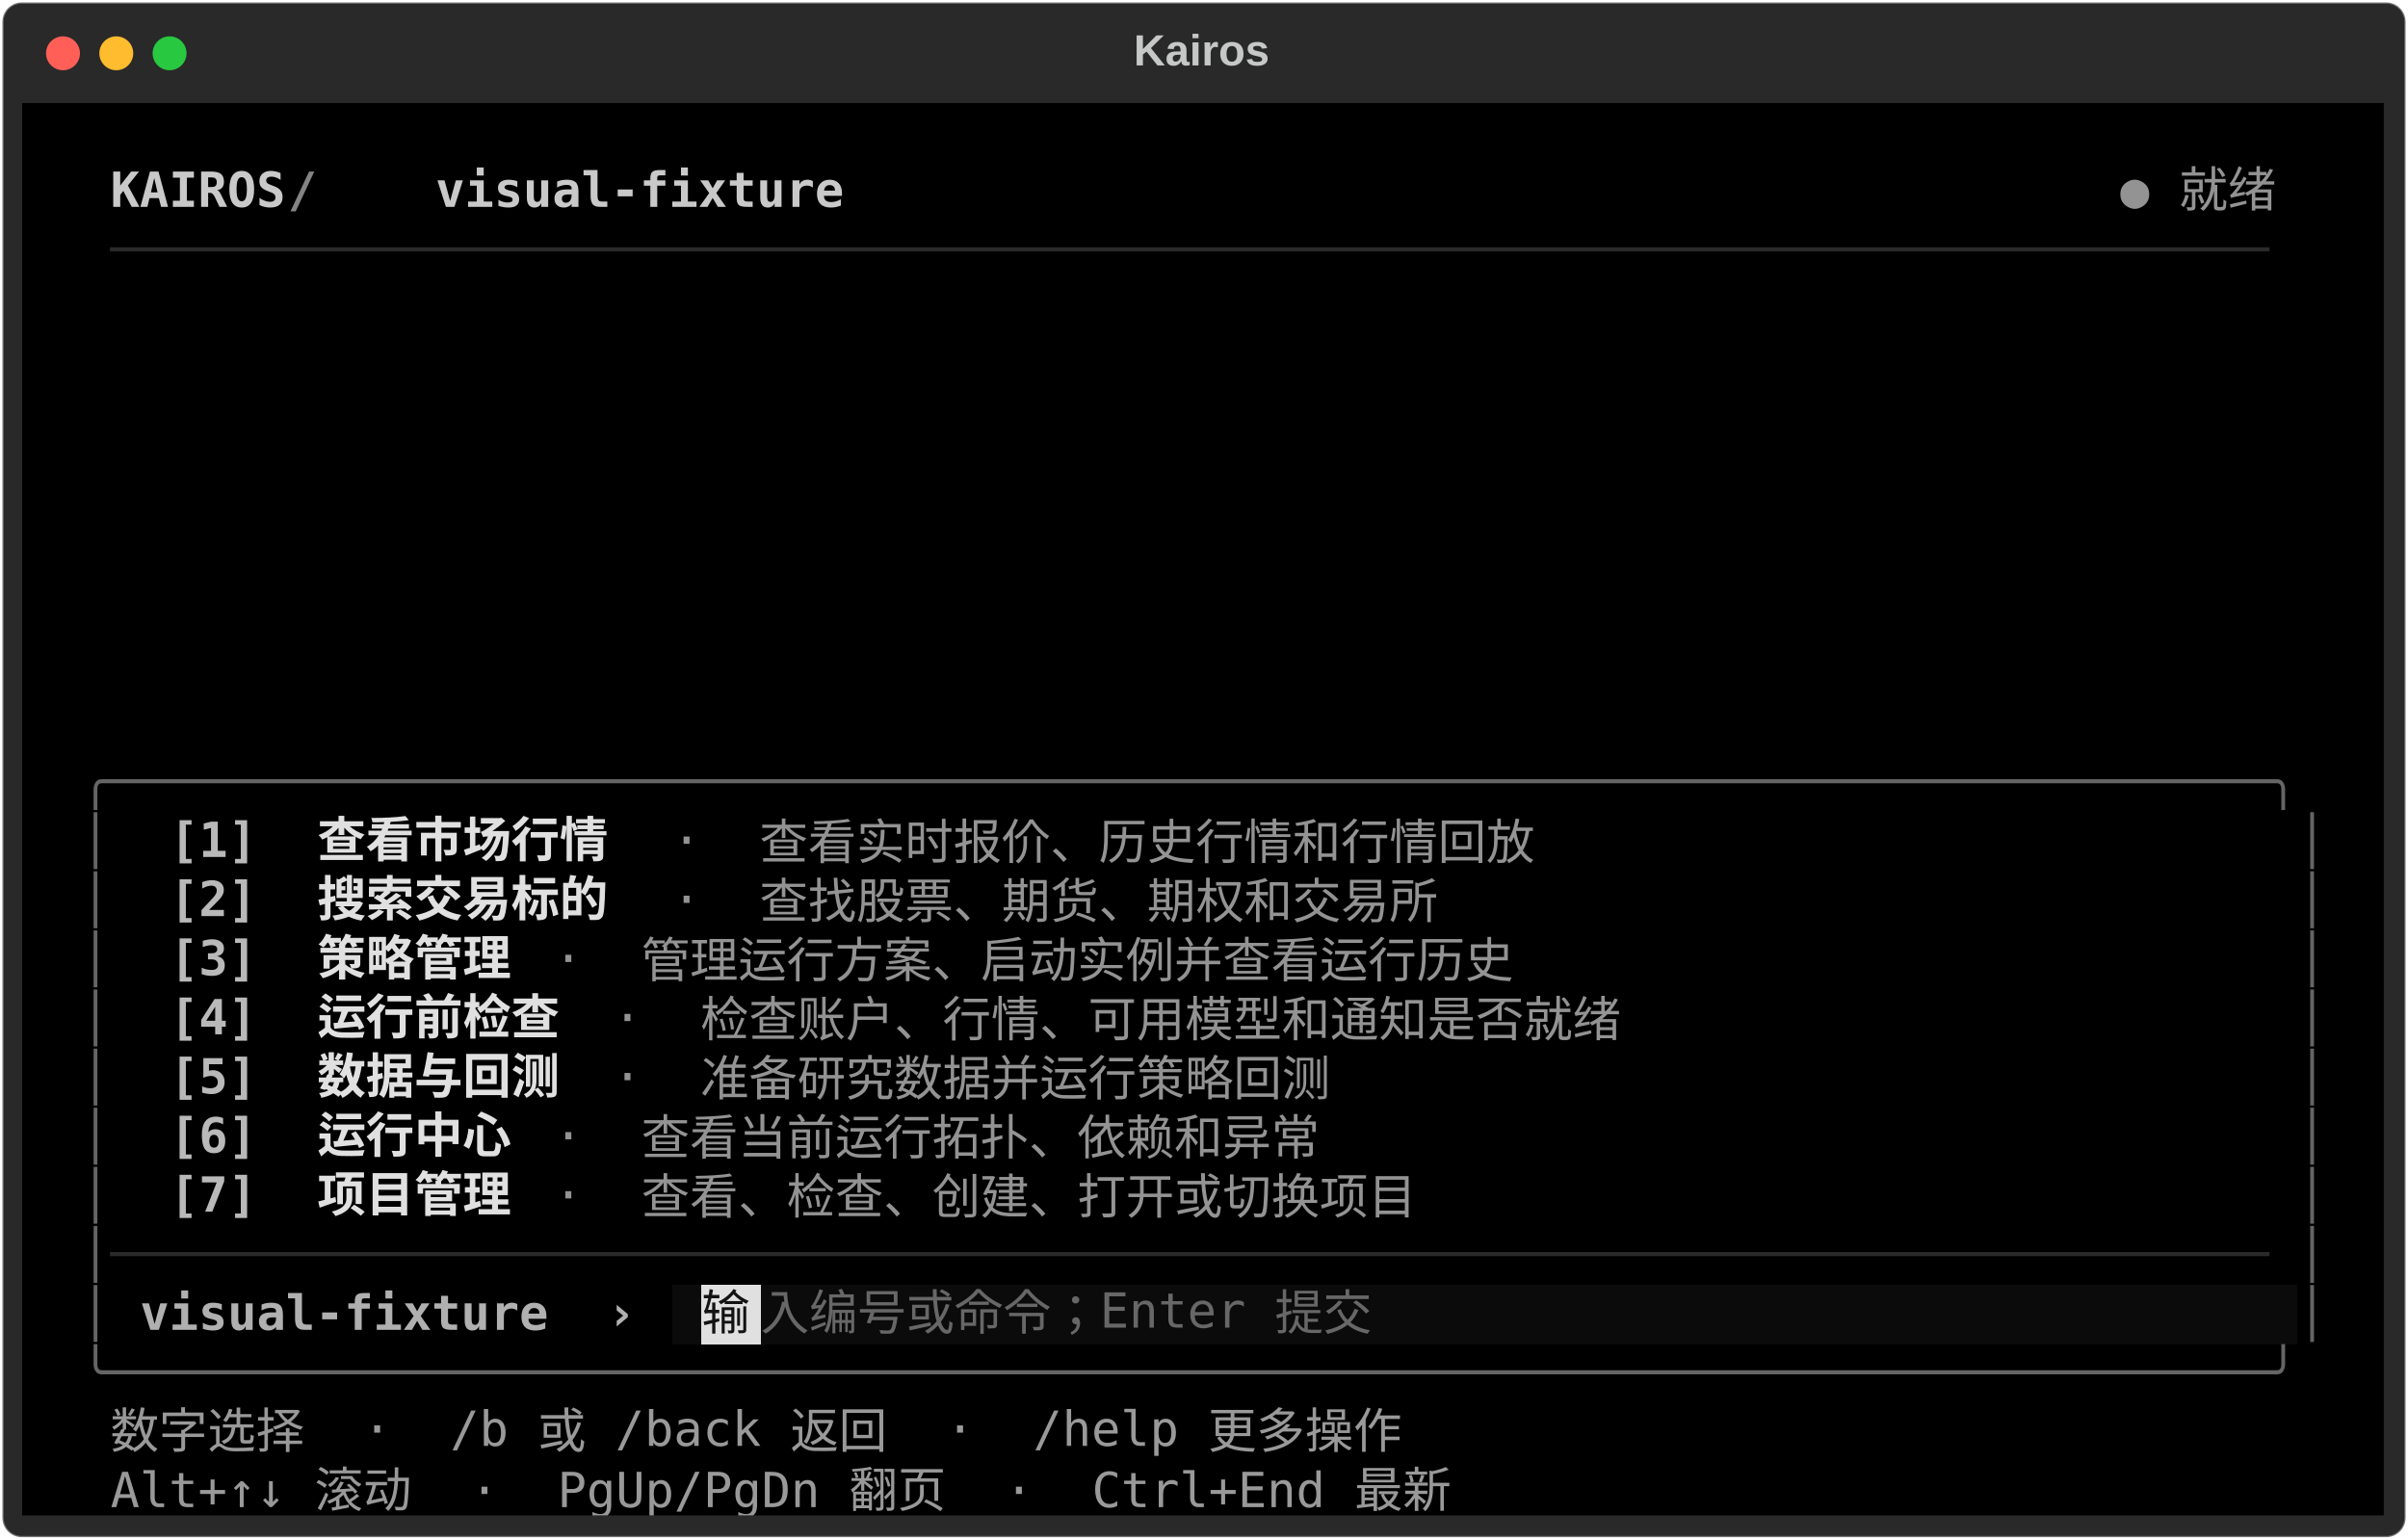
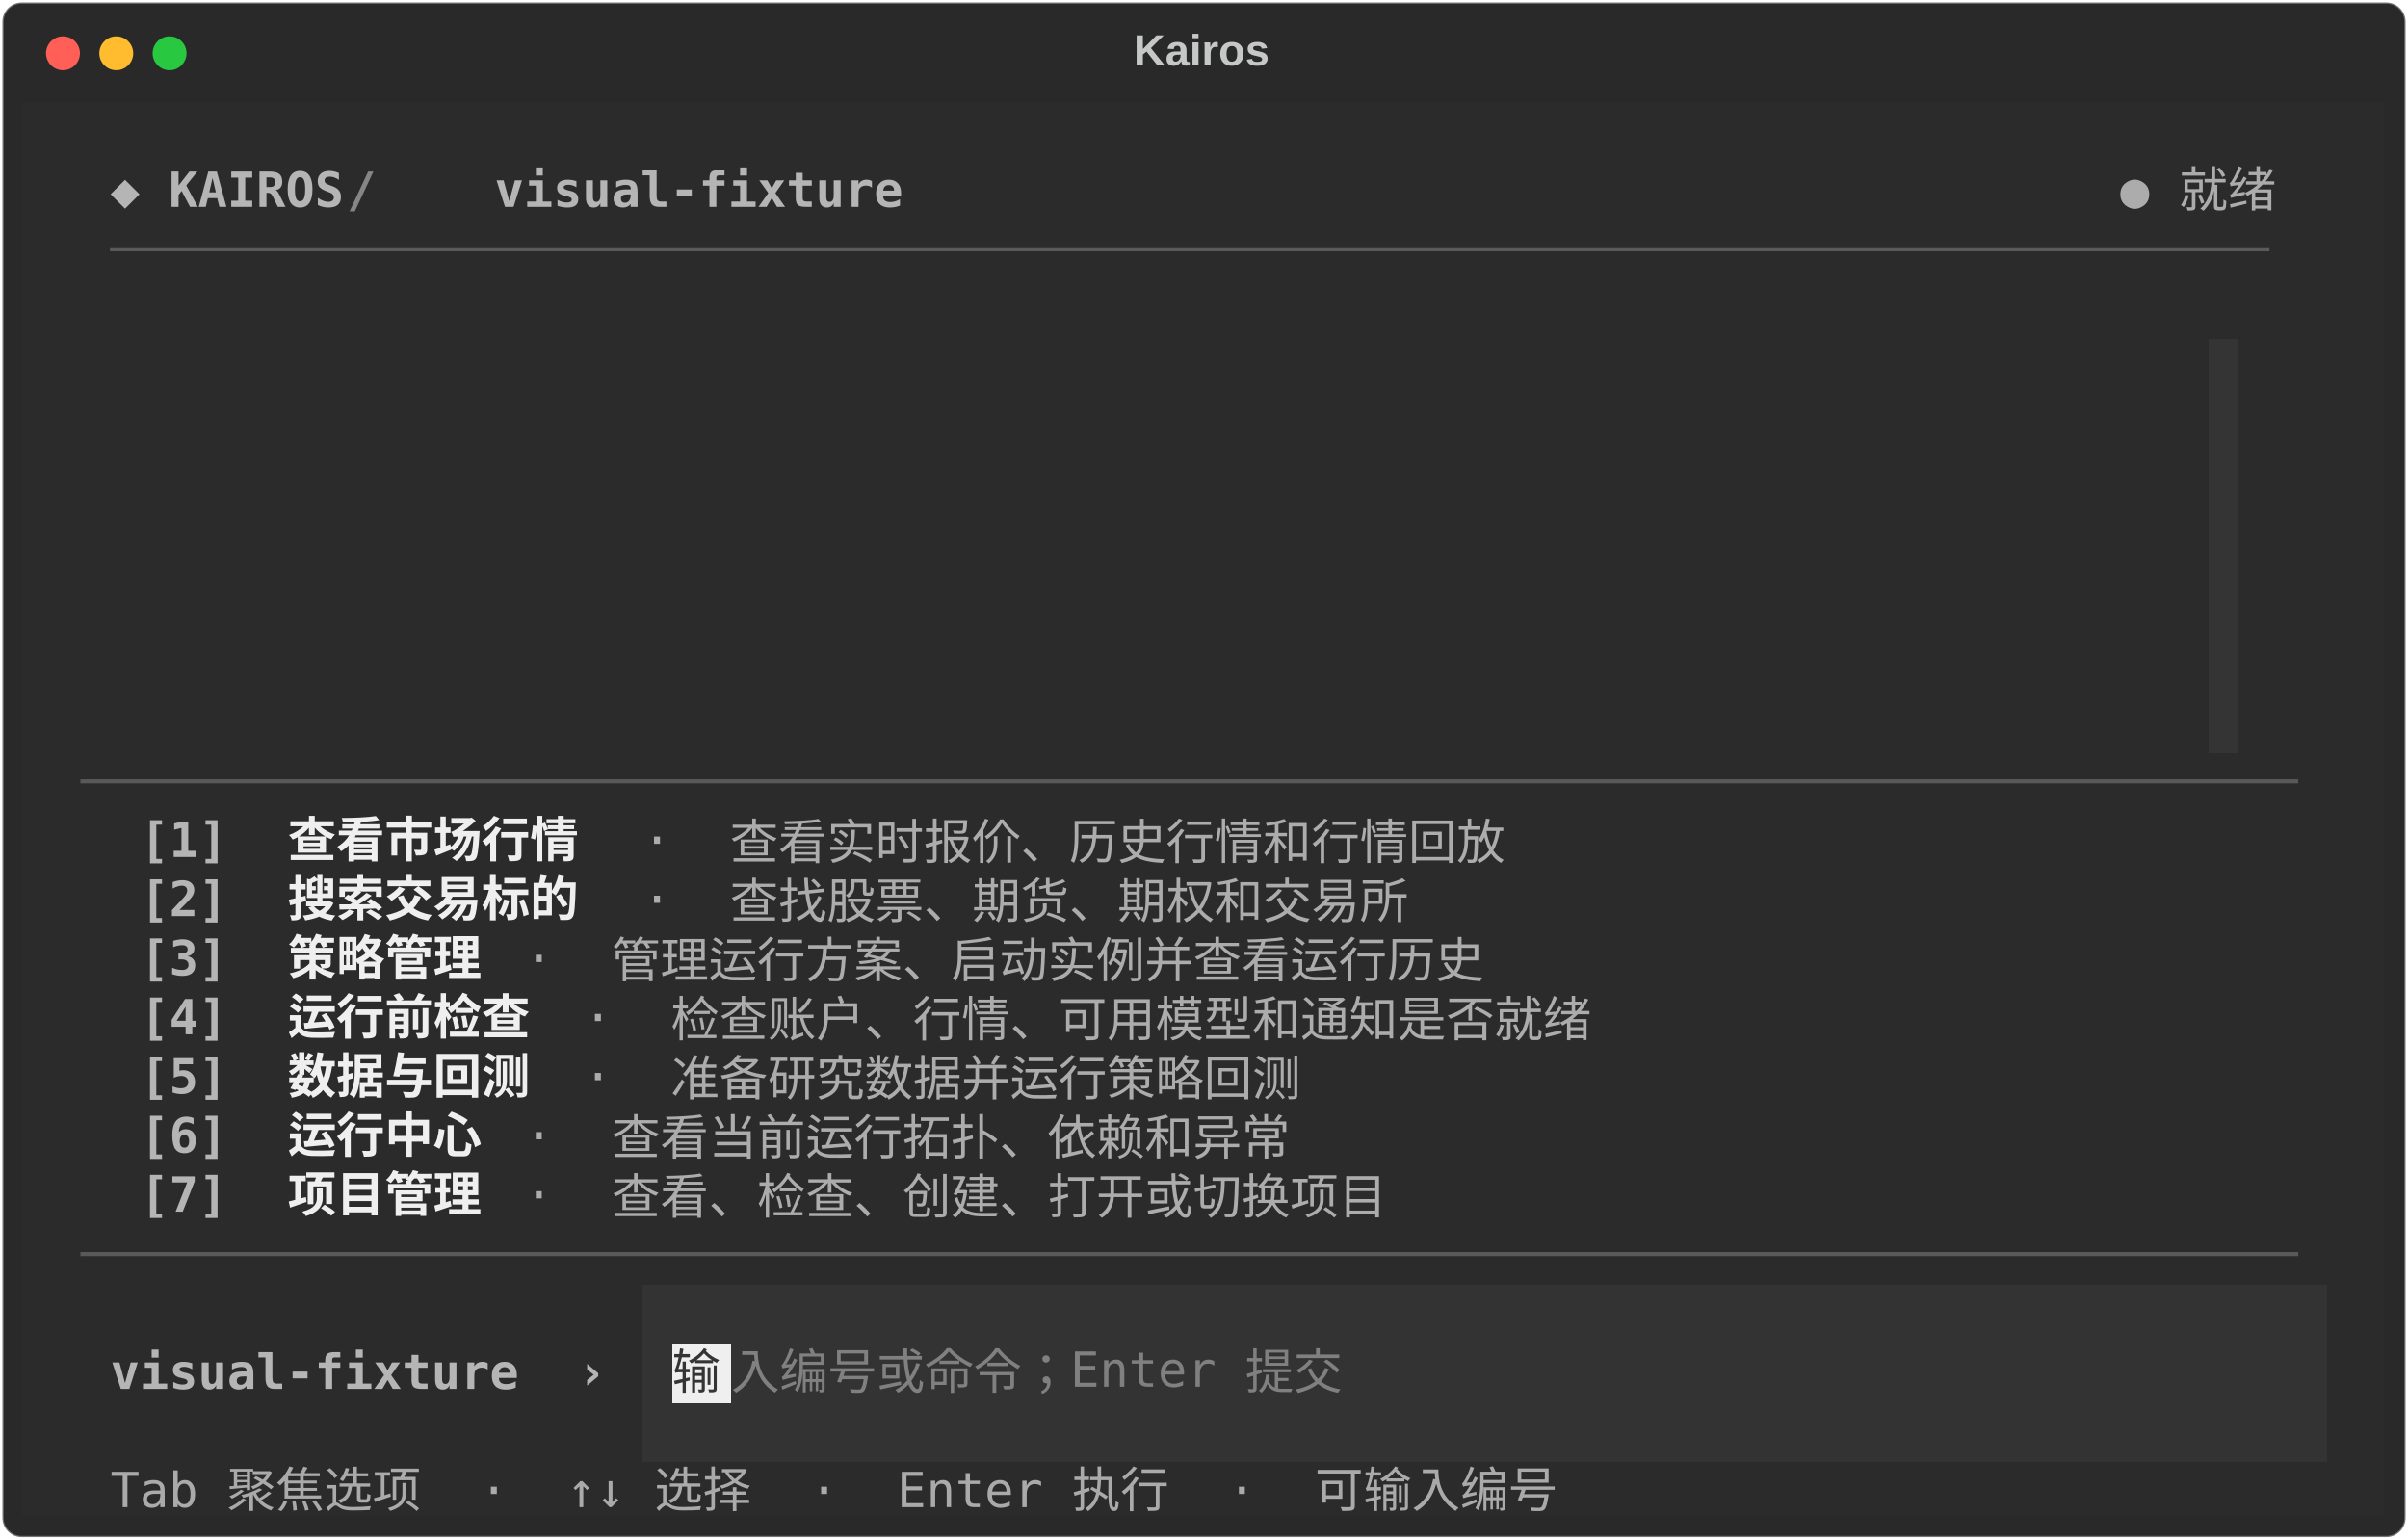
<svg xmlns="http://www.w3.org/2000/svg" class="rich-terminal" viewBox="0 0 994 635.6">
  <style>

    @font-face {
        font-family: "Fira Code";
        src: local("FiraCode-Regular"),
                url("https://cdnjs.cloudflare.com/ajax/libs/firacode/6.2.0/woff2/FiraCode-Regular.woff2") format("woff2"),
                url("https://cdnjs.cloudflare.com/ajax/libs/firacode/6.2.0/woff/FiraCode-Regular.woff") format("woff");
        font-style: normal;
        font-weight: 400;
    }
    @font-face {
        font-family: "Fira Code";
        src: local("FiraCode-Bold"),
                url("https://cdnjs.cloudflare.com/ajax/libs/firacode/6.2.0/woff2/FiraCode-Bold.woff2") format("woff2"),
                url("https://cdnjs.cloudflare.com/ajax/libs/firacode/6.2.0/woff/FiraCode-Bold.woff") format("woff");
        font-style: bold;
        font-weight: 700;
    }

    .terminal-matrix {
        font-family: Fira Code, monospace;
        font-size: 20px;
        line-height: 24.4px;
        font-variant-east-asian: full-width;
    }

    .terminal-title {
        font-size: 18px;
        font-weight: bold;
        font-family: arial;
    }

    .terminal-r1 { fill: #c5c8c6 }
- .terminal-r2 { fill: #c9c9c9;font-weight: bold }
- .terminal-r3 { fill: #848484;font-weight: bold }
- .terminal-r4 { fill: #939393 }
- .terminal-r5 { fill: #2a2a2a }
- .terminal-r6 { fill: #e0e0e0 }
- .terminal-r7 { fill: #656565 }
- .terminal-r8 { fill: #b9b9b9;font-weight: bold }
- .terminal-r9 { fill: #e0e0e0;font-weight: bold }
- .terminal-r10 { fill: #b0b0b0;font-weight: bold }
- .terminal-r11 { fill: #121212 }
- .terminal-r12 { fill: #676767 }
- .terminal-r13 { fill: #999999 }
+ .terminal-r2 { fill: #b5b5b5;font-weight: bold }
+ .terminal-r3 { fill: #868686;font-weight: bold }
+ .terminal-r4 { fill: #acacac }
+ .terminal-r5 { fill: #5a5a5a }
+ .terminal-r6 { fill: #efefef }
+ .terminal-r7 { fill: #595959 }
+ .terminal-r8 { fill: #efefef;font-weight: bold }
+ .terminal-r9 { fill: #343434 }
+ .terminal-r10 { fill: #808080 }
+ .terminal-r11 { fill: #e4e4e4 }
+ .terminal-r12 { fill: #aaaaaa }
    </style>
  <defs>
    <clipPath id="terminal-clip-terminal">
      <rect x="0" y="0" width="975.0" height="584.6" />
    </clipPath>
    <clipPath id="terminal-line-0">
      <rect x="0" y="1.5" width="976" height="24.65" />
    </clipPath>
    <clipPath id="terminal-line-1">
      <rect x="0" y="25.9" width="976" height="24.65" />
    </clipPath>
    <clipPath id="terminal-line-2">
      <rect x="0" y="50.3" width="976" height="24.65" />
    </clipPath>
    <clipPath id="terminal-line-3">
      <rect x="0" y="74.7" width="976" height="24.65" />
    </clipPath>
    <clipPath id="terminal-line-4">
      <rect x="0" y="99.1" width="976" height="24.65" />
    </clipPath>
    <clipPath id="terminal-line-5">
      <rect x="0" y="123.5" width="976" height="24.65" />
    </clipPath>
    <clipPath id="terminal-line-6">
      <rect x="0" y="147.9" width="976" height="24.65" />
    </clipPath>
    <clipPath id="terminal-line-7">
      <rect x="0" y="172.3" width="976" height="24.65" />
    </clipPath>
    <clipPath id="terminal-line-8">
      <rect x="0" y="196.7" width="976" height="24.65" />
    </clipPath>
    <clipPath id="terminal-line-9">
      <rect x="0" y="221.1" width="976" height="24.65" />
    </clipPath>
    <clipPath id="terminal-line-10">
      <rect x="0" y="245.5" width="976" height="24.65" />
    </clipPath>
    <clipPath id="terminal-line-11">
      <rect x="0" y="269.9" width="976" height="24.65" />
    </clipPath>
    <clipPath id="terminal-line-12">
      <rect x="0" y="294.3" width="976" height="24.65" />
    </clipPath>
    <clipPath id="terminal-line-13">
      <rect x="0" y="318.7" width="976" height="24.65" />
    </clipPath>
    <clipPath id="terminal-line-14">
      <rect x="0" y="343.1" width="976" height="24.65" />
    </clipPath>
    <clipPath id="terminal-line-15">
      <rect x="0" y="367.5" width="976" height="24.65" />
    </clipPath>
    <clipPath id="terminal-line-16">
      <rect x="0" y="391.9" width="976" height="24.65" />
    </clipPath>
    <clipPath id="terminal-line-17">
      <rect x="0" y="416.3" width="976" height="24.65" />
    </clipPath>
    <clipPath id="terminal-line-18">
      <rect x="0" y="440.7" width="976" height="24.65" />
    </clipPath>
    <clipPath id="terminal-line-19">
      <rect x="0" y="465.1" width="976" height="24.65" />
    </clipPath>
    <clipPath id="terminal-line-20">
      <rect x="0" y="489.5" width="976" height="24.65" />
    </clipPath>
    <clipPath id="terminal-line-21">
      <rect x="0" y="513.9" width="976" height="24.65" />
    </clipPath>
    <clipPath id="terminal-line-22">
      <rect x="0" y="538.3" width="976" height="24.65" />
    </clipPath>
  </defs>
  <rect fill="#292929" stroke="rgba(255,255,255,0.35)" stroke-width="1" x="1" y="1" width="992" height="633.6" rx="8" />
  <text class="terminal-title" fill="#c5c8c6" text-anchor="middle" x="496" y="27">Kairos</text>
  <g transform="translate(26,22)">
    <circle cx="0" cy="0" r="7" fill="#ff5f57" />
    <circle cx="22" cy="0" r="7" fill="#febc2e" />
    <circle cx="44" cy="0" r="7" fill="#28c840" />
  </g>
  <g transform="translate(9, 41)" clip-path="url(#terminal-clip-terminal)">
-     <rect fill="#000000" x="0" y="1.5" width="976" height="24.65" shape-rendering="crispEdges" />
-     <rect fill="#000000" x="0" y="25.9" width="36.6" height="24.65" shape-rendering="crispEdges" />
-     <rect fill="#000000" x="36.6" y="25.9" width="73.2" height="24.65" shape-rendering="crispEdges" />
-     <rect fill="#000000" x="109.8" y="25.9" width="61" height="24.65" shape-rendering="crispEdges" />
-     <rect fill="#000000" x="170.8" y="25.9" width="170.8" height="24.65" shape-rendering="crispEdges" />
-     <rect fill="#000000" x="341.6" y="25.9" width="524.6" height="24.65" shape-rendering="crispEdges" />
-     <rect fill="#000000" x="866.2" y="25.9" width="12.2" height="24.65" shape-rendering="crispEdges" />
-     <rect fill="#000000" x="878.4" y="25.9" width="12.2" height="24.65" shape-rendering="crispEdges" />
-     <rect fill="#000000" x="890.6" y="25.9" width="48.8" height="24.65" shape-rendering="crispEdges" />
-     <rect fill="#000000" x="939.4" y="25.9" width="36.6" height="24.65" shape-rendering="crispEdges" />
-     <rect fill="#000000" x="0" y="50.3" width="36.6" height="24.65" shape-rendering="crispEdges" />
-     <rect fill="#000000" x="36.6" y="50.3" width="902.8" height="24.65" shape-rendering="crispEdges" />
-     <rect fill="#000000" x="939.4" y="50.3" width="36.6" height="24.65" shape-rendering="crispEdges" />
-     <rect fill="#000000" x="0" y="74.7" width="976" height="24.65" shape-rendering="crispEdges" />
-     <rect fill="#000000" x="0" y="99.1" width="36.6" height="24.65" shape-rendering="crispEdges" />
-     <rect fill="#000000" x="36.6" y="99.1" width="878.4" height="24.65" shape-rendering="crispEdges" />
-     <rect fill="#000000" x="915" y="99.1" width="61" height="24.65" shape-rendering="crispEdges" />
-     <rect fill="#000000" x="0" y="123.5" width="36.6" height="24.65" shape-rendering="crispEdges" />
-     <rect fill="#000000" x="36.6" y="123.5" width="878.4" height="24.65" shape-rendering="crispEdges" />
-     <rect fill="#000000" x="915" y="123.5" width="61" height="24.65" shape-rendering="crispEdges" />
-     <rect fill="#000000" x="0" y="147.9" width="36.6" height="24.65" shape-rendering="crispEdges" />
-     <rect fill="#000000" x="36.6" y="147.9" width="878.4" height="24.65" shape-rendering="crispEdges" />
-     <rect fill="#000000" x="915" y="147.9" width="61" height="24.65" shape-rendering="crispEdges" />
-     <rect fill="#000000" x="0" y="172.3" width="36.6" height="24.65" shape-rendering="crispEdges" />
-     <rect fill="#000000" x="36.6" y="172.3" width="878.4" height="24.65" shape-rendering="crispEdges" />
-     <rect fill="#000000" x="915" y="172.3" width="61" height="24.65" shape-rendering="crispEdges" />
-     <rect fill="#000000" x="0" y="196.7" width="36.6" height="24.65" shape-rendering="crispEdges" />
-     <rect fill="#000000" x="36.6" y="196.7" width="878.4" height="24.65" shape-rendering="crispEdges" />
-     <rect fill="#000000" x="915" y="196.7" width="61" height="24.65" shape-rendering="crispEdges" />
-     <rect fill="#000000" x="0" y="221.1" width="36.6" height="24.65" shape-rendering="crispEdges" />
-     <rect fill="#000000" x="36.6" y="221.1" width="878.4" height="24.65" shape-rendering="crispEdges" />
-     <rect fill="#000000" x="915" y="221.1" width="61" height="24.65" shape-rendering="crispEdges" />
-     <rect fill="#000000" x="0" y="245.5" width="36.6" height="24.65" shape-rendering="crispEdges" />
-     <rect fill="#000000" x="36.6" y="245.5" width="878.4" height="24.65" shape-rendering="crispEdges" />
-     <rect fill="#000000" x="915" y="245.5" width="61" height="24.65" shape-rendering="crispEdges" />
-     <rect fill="#000000" x="0" y="269.9" width="24.4" height="24.65" shape-rendering="crispEdges" />
-     <rect fill="#000000" x="24.4" y="269.9" width="927.2" height="24.65" shape-rendering="crispEdges" />
-     <rect fill="#000000" x="951.6" y="269.9" width="24.4" height="24.65" shape-rendering="crispEdges" />
-     <rect fill="#000000" x="0" y="294.3" width="24.4" height="24.65" shape-rendering="crispEdges" />
-     <rect fill="#000000" x="24.4" y="294.3" width="12.2" height="24.65" shape-rendering="crispEdges" />
-     <rect fill="#000000" x="36.6" y="294.3" width="12.2" height="24.65" shape-rendering="crispEdges" />
-     <rect fill="#000000" x="48.8" y="294.3" width="12.2" height="24.65" shape-rendering="crispEdges" />
-     <rect fill="#000000" x="61" y="294.3" width="61" height="24.65" shape-rendering="crispEdges" />
-     <rect fill="#000000" x="122" y="294.3" width="146.4" height="24.65" shape-rendering="crispEdges" />
-     <rect fill="#000000" x="268.4" y="294.3" width="451.4" height="24.65" shape-rendering="crispEdges" />
-     <rect fill="#000000" x="719.8" y="294.3" width="207.4" height="24.65" shape-rendering="crispEdges" />
-     <rect fill="#000000" x="927.2" y="294.3" width="12.2" height="24.65" shape-rendering="crispEdges" />
-     <rect fill="#000000" x="939.4" y="294.3" width="12.2" height="24.65" shape-rendering="crispEdges" />
-     <rect fill="#000000" x="951.6" y="294.3" width="24.4" height="24.65" shape-rendering="crispEdges" />
-     <rect fill="#000000" x="0" y="318.7" width="24.4" height="24.65" shape-rendering="crispEdges" />
-     <rect fill="#000000" x="24.4" y="318.7" width="12.2" height="24.65" shape-rendering="crispEdges" />
-     <rect fill="#000000" x="36.6" y="318.7" width="12.2" height="24.65" shape-rendering="crispEdges" />
-     <rect fill="#000000" x="48.8" y="318.7" width="12.2" height="24.65" shape-rendering="crispEdges" />
-     <rect fill="#000000" x="61" y="318.7" width="61" height="24.65" shape-rendering="crispEdges" />
-     <rect fill="#000000" x="122" y="318.7" width="146.4" height="24.65" shape-rendering="crispEdges" />
-     <rect fill="#000000" x="268.4" y="318.7" width="402.6" height="24.65" shape-rendering="crispEdges" />
-     <rect fill="#000000" x="671" y="318.7" width="256.2" height="24.65" shape-rendering="crispEdges" />
-     <rect fill="#000000" x="927.2" y="318.7" width="12.2" height="24.65" shape-rendering="crispEdges" />
-     <rect fill="#000000" x="939.4" y="318.7" width="12.2" height="24.65" shape-rendering="crispEdges" />
-     <rect fill="#000000" x="951.6" y="318.7" width="24.4" height="24.65" shape-rendering="crispEdges" />
-     <rect fill="#000000" x="0" y="343.1" width="24.4" height="24.65" shape-rendering="crispEdges" />
-     <rect fill="#000000" x="24.4" y="343.1" width="12.2" height="24.65" shape-rendering="crispEdges" />
-     <rect fill="#000000" x="36.6" y="343.1" width="12.2" height="24.65" shape-rendering="crispEdges" />
-     <rect fill="#000000" x="48.8" y="343.1" width="12.2" height="24.65" shape-rendering="crispEdges" />
-     <rect fill="#000000" x="61" y="343.1" width="61" height="24.65" shape-rendering="crispEdges" />
-     <rect fill="#000000" x="122" y="343.1" width="97.6" height="24.65" shape-rendering="crispEdges" />
-     <rect fill="#000000" x="219.6" y="343.1" width="500.2" height="24.65" shape-rendering="crispEdges" />
-     <rect fill="#000000" x="719.8" y="343.1" width="207.4" height="24.65" shape-rendering="crispEdges" />
-     <rect fill="#000000" x="927.2" y="343.1" width="12.2" height="24.65" shape-rendering="crispEdges" />
-     <rect fill="#000000" x="939.4" y="343.1" width="12.2" height="24.65" shape-rendering="crispEdges" />
-     <rect fill="#000000" x="951.6" y="343.1" width="24.4" height="24.65" shape-rendering="crispEdges" />
-     <rect fill="#000000" x="0" y="367.5" width="24.4" height="24.65" shape-rendering="crispEdges" />
-     <rect fill="#000000" x="24.4" y="367.5" width="12.2" height="24.65" shape-rendering="crispEdges" />
-     <rect fill="#000000" x="36.6" y="367.5" width="12.2" height="24.65" shape-rendering="crispEdges" />
-     <rect fill="#000000" x="48.8" y="367.5" width="12.2" height="24.65" shape-rendering="crispEdges" />
-     <rect fill="#000000" x="61" y="367.5" width="61" height="24.65" shape-rendering="crispEdges" />
-     <rect fill="#000000" x="122" y="367.5" width="122" height="24.65" shape-rendering="crispEdges" />
-     <rect fill="#000000" x="244" y="367.5" width="524.6" height="24.65" shape-rendering="crispEdges" />
-     <rect fill="#000000" x="768.6" y="367.5" width="158.6" height="24.65" shape-rendering="crispEdges" />
-     <rect fill="#000000" x="927.2" y="367.5" width="12.2" height="24.65" shape-rendering="crispEdges" />
-     <rect fill="#000000" x="939.4" y="367.5" width="12.2" height="24.65" shape-rendering="crispEdges" />
-     <rect fill="#000000" x="951.6" y="367.5" width="24.4" height="24.65" shape-rendering="crispEdges" />
-     <rect fill="#000000" x="0" y="391.9" width="24.4" height="24.65" shape-rendering="crispEdges" />
-     <rect fill="#000000" x="24.4" y="391.9" width="12.2" height="24.65" shape-rendering="crispEdges" />
-     <rect fill="#000000" x="36.6" y="391.9" width="12.2" height="24.65" shape-rendering="crispEdges" />
-     <rect fill="#000000" x="48.8" y="391.9" width="12.2" height="24.65" shape-rendering="crispEdges" />
-     <rect fill="#000000" x="61" y="391.9" width="61" height="24.65" shape-rendering="crispEdges" />
-     <rect fill="#000000" x="122" y="391.9" width="122" height="24.65" shape-rendering="crispEdges" />
-     <rect fill="#000000" x="244" y="391.9" width="378.2" height="24.65" shape-rendering="crispEdges" />
-     <rect fill="#000000" x="622.2" y="391.9" width="305" height="24.65" shape-rendering="crispEdges" />
-     <rect fill="#000000" x="927.2" y="391.9" width="12.2" height="24.65" shape-rendering="crispEdges" />
-     <rect fill="#000000" x="939.4" y="391.9" width="12.2" height="24.65" shape-rendering="crispEdges" />
-     <rect fill="#000000" x="951.6" y="391.9" width="24.4" height="24.65" shape-rendering="crispEdges" />
-     <rect fill="#000000" x="0" y="416.3" width="24.4" height="24.65" shape-rendering="crispEdges" />
-     <rect fill="#000000" x="24.4" y="416.3" width="12.2" height="24.65" shape-rendering="crispEdges" />
-     <rect fill="#000000" x="36.6" y="416.3" width="12.2" height="24.65" shape-rendering="crispEdges" />
-     <rect fill="#000000" x="48.8" y="416.3" width="12.2" height="24.65" shape-rendering="crispEdges" />
-     <rect fill="#000000" x="61" y="416.3" width="61" height="24.65" shape-rendering="crispEdges" />
-     <rect fill="#000000" x="122" y="416.3" width="97.6" height="24.65" shape-rendering="crispEdges" />
-     <rect fill="#000000" x="219.6" y="416.3" width="402.6" height="24.65" shape-rendering="crispEdges" />
-     <rect fill="#000000" x="622.2" y="416.3" width="305" height="24.65" shape-rendering="crispEdges" />
-     <rect fill="#000000" x="927.2" y="416.3" width="12.2" height="24.65" shape-rendering="crispEdges" />
-     <rect fill="#000000" x="939.4" y="416.3" width="12.2" height="24.65" shape-rendering="crispEdges" />
-     <rect fill="#000000" x="951.6" y="416.3" width="24.4" height="24.65" shape-rendering="crispEdges" />
-     <rect fill="#000000" x="0" y="440.7" width="24.4" height="24.65" shape-rendering="crispEdges" />
-     <rect fill="#000000" x="24.4" y="440.7" width="12.2" height="24.65" shape-rendering="crispEdges" />
-     <rect fill="#000000" x="36.6" y="440.7" width="12.2" height="24.65" shape-rendering="crispEdges" />
-     <rect fill="#000000" x="48.8" y="440.7" width="12.2" height="24.65" shape-rendering="crispEdges" />
-     <rect fill="#000000" x="61" y="440.7" width="61" height="24.65" shape-rendering="crispEdges" />
-     <rect fill="#000000" x="122" y="440.7" width="97.6" height="24.65" shape-rendering="crispEdges" />
-     <rect fill="#000000" x="219.6" y="440.7" width="451.4" height="24.65" shape-rendering="crispEdges" />
-     <rect fill="#000000" x="671" y="440.7" width="256.2" height="24.65" shape-rendering="crispEdges" />
-     <rect fill="#000000" x="927.2" y="440.7" width="12.2" height="24.65" shape-rendering="crispEdges" />
-     <rect fill="#000000" x="939.4" y="440.7" width="12.2" height="24.65" shape-rendering="crispEdges" />
-     <rect fill="#000000" x="951.6" y="440.7" width="24.4" height="24.65" shape-rendering="crispEdges" />
-     <rect fill="#000000" x="0" y="465.1" width="24.4" height="24.65" shape-rendering="crispEdges" />
-     <rect fill="#000000" x="24.4" y="465.1" width="12.2" height="24.65" shape-rendering="crispEdges" />
-     <rect fill="#000000" x="36.6" y="465.1" width="902.8" height="24.65" shape-rendering="crispEdges" />
-     <rect fill="#000000" x="939.4" y="465.1" width="12.2" height="24.65" shape-rendering="crispEdges" />
-     <rect fill="#000000" x="951.6" y="465.1" width="24.4" height="24.65" shape-rendering="crispEdges" />
-     <rect fill="#000000" x="0" y="489.5" width="24.4" height="24.65" shape-rendering="crispEdges" />
-     <rect fill="#000000" x="24.4" y="489.5" width="12.2" height="24.65" shape-rendering="crispEdges" />
-     <rect fill="#000000" x="36.6" y="489.5" width="12.2" height="24.65" shape-rendering="crispEdges" />
-     <rect fill="#000000" x="48.8" y="489.5" width="207.4" height="24.65" shape-rendering="crispEdges" />
-     <rect fill="#000000" x="256.2" y="489.5" width="12.2" height="24.65" shape-rendering="crispEdges" />
-     <rect fill="#0b0b0b" x="268.4" y="489.5" width="12.2" height="24.65" shape-rendering="crispEdges" />
-     <rect fill="#e0e0e0" x="280.6" y="489.5" width="24.4" height="24.65" shape-rendering="crispEdges" />
-     <rect fill="#0b0b0b" x="305" y="489.5" width="292.8" height="24.65" shape-rendering="crispEdges" />
-     <rect fill="#0b0b0b" x="597.8" y="489.5" width="329.4" height="24.65" shape-rendering="crispEdges" />
-     <rect fill="#0b0b0b" x="927.2" y="489.5" width="12.2" height="24.65" shape-rendering="crispEdges" />
-     <rect fill="#000000" x="939.4" y="489.5" width="12.2" height="24.65" shape-rendering="crispEdges" />
-     <rect fill="#000000" x="951.6" y="489.5" width="24.4" height="24.65" shape-rendering="crispEdges" />
-     <rect fill="#000000" x="0" y="513.9" width="24.4" height="24.65" shape-rendering="crispEdges" />
-     <rect fill="#000000" x="24.4" y="513.9" width="927.2" height="24.65" shape-rendering="crispEdges" />
-     <rect fill="#000000" x="951.6" y="513.9" width="24.4" height="24.65" shape-rendering="crispEdges" />
-     <rect fill="#000000" x="0" y="538.3" width="36.6" height="24.65" shape-rendering="crispEdges" />
-     <rect fill="#000000" x="36.6" y="538.3" width="585.6" height="24.65" shape-rendering="crispEdges" />
-     <rect fill="#000000" x="622.2" y="538.3" width="353.8" height="24.65" shape-rendering="crispEdges" />
-     <rect fill="#000000" x="0" y="562.7" width="36.6" height="24.65" shape-rendering="crispEdges" />
-     <rect fill="#000000" x="36.6" y="562.7" width="585.6" height="24.65" shape-rendering="crispEdges" />
-     <rect fill="#000000" x="622.2" y="562.7" width="353.8" height="24.65" shape-rendering="crispEdges" />
+     <rect fill="#2b2b2b" x="0" y="1.5" width="976" height="24.65" shape-rendering="crispEdges" />
+     <rect fill="#2b2b2b" x="0" y="25.9" width="36.6" height="24.65" shape-rendering="crispEdges" />
+     <rect fill="#2b2b2b" x="36.6" y="25.9" width="97.6" height="24.65" shape-rendering="crispEdges" />
+     <rect fill="#2b2b2b" x="134.2" y="25.9" width="61" height="24.65" shape-rendering="crispEdges" />
+     <rect fill="#2b2b2b" x="195.2" y="25.9" width="170.8" height="24.65" shape-rendering="crispEdges" />
+     <rect fill="#2b2b2b" x="366" y="25.9" width="500.2" height="24.65" shape-rendering="crispEdges" />
+     <rect fill="#2b2b2b" x="866.2" y="25.9" width="12.2" height="24.65" shape-rendering="crispEdges" />
+     <rect fill="#2b2b2b" x="878.4" y="25.9" width="12.2" height="24.65" shape-rendering="crispEdges" />
+     <rect fill="#2b2b2b" x="890.6" y="25.9" width="48.8" height="24.65" shape-rendering="crispEdges" />
+     <rect fill="#2b2b2b" x="939.4" y="25.9" width="36.6" height="24.65" shape-rendering="crispEdges" />
+     <rect fill="#2b2b2b" x="0" y="50.3" width="36.6" height="24.65" shape-rendering="crispEdges" />
+     <rect fill="#2b2b2b" x="36.6" y="50.3" width="902.8" height="24.65" shape-rendering="crispEdges" />
+     <rect fill="#2b2b2b" x="939.4" y="50.3" width="36.6" height="24.65" shape-rendering="crispEdges" />
+     <rect fill="#2b2b2b" x="0" y="74.7" width="976" height="24.65" shape-rendering="crispEdges" />
+     <rect fill="#2b2b2b" x="0" y="99.1" width="36.6" height="24.65" shape-rendering="crispEdges" />
+     <rect fill="#2b2b2b" x="36.6" y="99.1" width="866.2" height="24.65" shape-rendering="crispEdges" />
+     <rect fill="#343434" x="902.8" y="99.1" width="12.2" height="24.65" shape-rendering="crispEdges" />
+     <rect fill="#2b2b2b" x="915" y="99.1" width="61" height="24.65" shape-rendering="crispEdges" />
+     <rect fill="#2b2b2b" x="0" y="123.5" width="36.6" height="24.65" shape-rendering="crispEdges" />
+     <rect fill="#2b2b2b" x="36.6" y="123.5" width="866.2" height="24.65" shape-rendering="crispEdges" />
+     <rect fill="#343434" x="902.8" y="123.5" width="12.2" height="24.65" shape-rendering="crispEdges" />
+     <rect fill="#2b2b2b" x="915" y="123.5" width="61" height="24.65" shape-rendering="crispEdges" />
+     <rect fill="#2b2b2b" x="0" y="147.9" width="36.6" height="24.65" shape-rendering="crispEdges" />
+     <rect fill="#2b2b2b" x="36.6" y="147.9" width="866.2" height="24.65" shape-rendering="crispEdges" />
+     <rect fill="#343434" x="902.8" y="147.9" width="12.2" height="24.65" shape-rendering="crispEdges" />
+     <rect fill="#2b2b2b" x="915" y="147.9" width="61" height="24.65" shape-rendering="crispEdges" />
+     <rect fill="#2b2b2b" x="0" y="172.3" width="36.6" height="24.65" shape-rendering="crispEdges" />
+     <rect fill="#2b2b2b" x="36.6" y="172.3" width="866.2" height="24.65" shape-rendering="crispEdges" />
+     <rect fill="#343434" x="902.8" y="172.3" width="12.2" height="24.65" shape-rendering="crispEdges" />
+     <rect fill="#2b2b2b" x="915" y="172.3" width="61" height="24.65" shape-rendering="crispEdges" />
+     <rect fill="#2b2b2b" x="0" y="196.7" width="36.6" height="24.65" shape-rendering="crispEdges" />
+     <rect fill="#2b2b2b" x="36.6" y="196.7" width="866.2" height="24.65" shape-rendering="crispEdges" />
+     <rect fill="#343434" x="902.8" y="196.7" width="12.2" height="24.65" shape-rendering="crispEdges" />
+     <rect fill="#2b2b2b" x="915" y="196.7" width="61" height="24.65" shape-rendering="crispEdges" />
+     <rect fill="#2b2b2b" x="0" y="221.1" width="36.6" height="24.65" shape-rendering="crispEdges" />
+     <rect fill="#2b2b2b" x="36.6" y="221.1" width="866.2" height="24.65" shape-rendering="crispEdges" />
+     <rect fill="#343434" x="902.8" y="221.1" width="12.2" height="24.65" shape-rendering="crispEdges" />
+     <rect fill="#2b2b2b" x="915" y="221.1" width="61" height="24.65" shape-rendering="crispEdges" />
+     <rect fill="#2b2b2b" x="0" y="245.5" width="36.6" height="24.65" shape-rendering="crispEdges" />
+     <rect fill="#2b2b2b" x="36.6" y="245.5" width="866.2" height="24.65" shape-rendering="crispEdges" />
+     <rect fill="#343434" x="902.8" y="245.5" width="12.2" height="24.65" shape-rendering="crispEdges" />
+     <rect fill="#2b2b2b" x="915" y="245.5" width="61" height="24.65" shape-rendering="crispEdges" />
+     <rect fill="#2b2b2b" x="0" y="269.9" width="24.4" height="24.65" shape-rendering="crispEdges" />
+     <rect fill="#2b2b2b" x="24.4" y="269.9" width="927.2" height="24.65" shape-rendering="crispEdges" />
+     <rect fill="#2b2b2b" x="951.6" y="269.9" width="24.4" height="24.65" shape-rendering="crispEdges" />
+     <rect fill="#2b2b2b" x="0" y="294.3" width="36.6" height="24.65" shape-rendering="crispEdges" />
+     <rect fill="#2b2b2b" x="36.6" y="294.3" width="12.2" height="24.65" shape-rendering="crispEdges" />
+     <rect fill="#2b2b2b" x="48.8" y="294.3" width="61" height="24.65" shape-rendering="crispEdges" />
+     <rect fill="#2b2b2b" x="109.8" y="294.3" width="146.4" height="24.65" shape-rendering="crispEdges" />
+     <rect fill="#2b2b2b" x="256.2" y="294.3" width="451.4" height="24.65" shape-rendering="crispEdges" />
+     <rect fill="#2b2b2b" x="707.6" y="294.3" width="231.8" height="24.65" shape-rendering="crispEdges" />
+     <rect fill="#2b2b2b" x="939.4" y="294.3" width="36.6" height="24.65" shape-rendering="crispEdges" />
+     <rect fill="#2b2b2b" x="0" y="318.7" width="36.6" height="24.65" shape-rendering="crispEdges" />
+     <rect fill="#2b2b2b" x="36.6" y="318.7" width="12.2" height="24.65" shape-rendering="crispEdges" />
+     <rect fill="#2b2b2b" x="48.8" y="318.7" width="61" height="24.65" shape-rendering="crispEdges" />
+     <rect fill="#2b2b2b" x="109.8" y="318.7" width="146.4" height="24.65" shape-rendering="crispEdges" />
+     <rect fill="#2b2b2b" x="256.2" y="318.7" width="402.6" height="24.65" shape-rendering="crispEdges" />
+     <rect fill="#2b2b2b" x="658.8" y="318.7" width="280.6" height="24.65" shape-rendering="crispEdges" />
+     <rect fill="#2b2b2b" x="939.4" y="318.7" width="36.6" height="24.65" shape-rendering="crispEdges" />
+     <rect fill="#2b2b2b" x="0" y="343.1" width="36.6" height="24.65" shape-rendering="crispEdges" />
+     <rect fill="#2b2b2b" x="36.6" y="343.1" width="12.2" height="24.65" shape-rendering="crispEdges" />
+     <rect fill="#2b2b2b" x="48.8" y="343.1" width="61" height="24.65" shape-rendering="crispEdges" />
+     <rect fill="#2b2b2b" x="109.8" y="343.1" width="97.6" height="24.65" shape-rendering="crispEdges" />
+     <rect fill="#2b2b2b" x="207.4" y="343.1" width="500.2" height="24.65" shape-rendering="crispEdges" />
+     <rect fill="#2b2b2b" x="707.6" y="343.1" width="231.8" height="24.65" shape-rendering="crispEdges" />
+     <rect fill="#2b2b2b" x="939.4" y="343.1" width="36.6" height="24.65" shape-rendering="crispEdges" />
+     <rect fill="#2b2b2b" x="0" y="367.5" width="36.6" height="24.65" shape-rendering="crispEdges" />
+     <rect fill="#2b2b2b" x="36.6" y="367.5" width="12.2" height="24.65" shape-rendering="crispEdges" />
+     <rect fill="#2b2b2b" x="48.8" y="367.5" width="61" height="24.65" shape-rendering="crispEdges" />
+     <rect fill="#2b2b2b" x="109.8" y="367.5" width="122" height="24.65" shape-rendering="crispEdges" />
+     <rect fill="#2b2b2b" x="231.8" y="367.5" width="524.6" height="24.65" shape-rendering="crispEdges" />
+     <rect fill="#2b2b2b" x="756.4" y="367.5" width="183" height="24.65" shape-rendering="crispEdges" />
+     <rect fill="#2b2b2b" x="939.4" y="367.5" width="36.6" height="24.65" shape-rendering="crispEdges" />
+     <rect fill="#2b2b2b" x="0" y="391.9" width="36.6" height="24.65" shape-rendering="crispEdges" />
+     <rect fill="#2b2b2b" x="36.6" y="391.9" width="12.2" height="24.65" shape-rendering="crispEdges" />
+     <rect fill="#2b2b2b" x="48.8" y="391.9" width="61" height="24.65" shape-rendering="crispEdges" />
+     <rect fill="#2b2b2b" x="109.8" y="391.9" width="122" height="24.65" shape-rendering="crispEdges" />
+     <rect fill="#2b2b2b" x="231.8" y="391.9" width="378.2" height="24.65" shape-rendering="crispEdges" />
+     <rect fill="#2b2b2b" x="610" y="391.9" width="329.4" height="24.65" shape-rendering="crispEdges" />
+     <rect fill="#2b2b2b" x="939.4" y="391.9" width="36.6" height="24.65" shape-rendering="crispEdges" />
+     <rect fill="#2b2b2b" x="0" y="416.3" width="36.6" height="24.65" shape-rendering="crispEdges" />
+     <rect fill="#2b2b2b" x="36.6" y="416.3" width="12.2" height="24.65" shape-rendering="crispEdges" />
+     <rect fill="#2b2b2b" x="48.8" y="416.3" width="61" height="24.65" shape-rendering="crispEdges" />
+     <rect fill="#2b2b2b" x="109.8" y="416.3" width="97.6" height="24.65" shape-rendering="crispEdges" />
+     <rect fill="#2b2b2b" x="207.4" y="416.3" width="402.6" height="24.65" shape-rendering="crispEdges" />
+     <rect fill="#2b2b2b" x="610" y="416.3" width="329.4" height="24.65" shape-rendering="crispEdges" />
+     <rect fill="#2b2b2b" x="939.4" y="416.3" width="36.6" height="24.65" shape-rendering="crispEdges" />
+     <rect fill="#2b2b2b" x="0" y="440.7" width="36.6" height="24.65" shape-rendering="crispEdges" />
+     <rect fill="#2b2b2b" x="36.6" y="440.7" width="12.2" height="24.65" shape-rendering="crispEdges" />
+     <rect fill="#2b2b2b" x="48.8" y="440.7" width="61" height="24.65" shape-rendering="crispEdges" />
+     <rect fill="#2b2b2b" x="109.8" y="440.7" width="97.6" height="24.65" shape-rendering="crispEdges" />
+     <rect fill="#2b2b2b" x="207.4" y="440.7" width="451.4" height="24.65" shape-rendering="crispEdges" />
+     <rect fill="#2b2b2b" x="658.8" y="440.7" width="280.6" height="24.65" shape-rendering="crispEdges" />
+     <rect fill="#2b2b2b" x="939.4" y="440.7" width="36.6" height="24.65" shape-rendering="crispEdges" />
+     <rect fill="#2b2b2b" x="0" y="465.1" width="24.4" height="24.65" shape-rendering="crispEdges" />
+     <rect fill="#2b2b2b" x="24.4" y="465.1" width="927.2" height="24.65" shape-rendering="crispEdges" />
+     <rect fill="#2b2b2b" x="951.6" y="465.1" width="24.4" height="24.65" shape-rendering="crispEdges" />
+     <rect fill="#2b2b2b" x="0" y="489.5" width="36.6" height="24.65" shape-rendering="crispEdges" />
+     <rect fill="#2b2b2b" x="36.6" y="489.5" width="207.4" height="24.65" shape-rendering="crispEdges" />
+     <rect fill="#2b2b2b" x="244" y="489.5" width="12.2" height="24.65" shape-rendering="crispEdges" />
+     <rect fill="#333333" x="256.2" y="489.5" width="695.4" height="24.65" shape-rendering="crispEdges" />
+     <rect fill="#2b2b2b" x="951.6" y="489.5" width="24.4" height="24.65" shape-rendering="crispEdges" />
+     <rect fill="#2b2b2b" x="0" y="513.9" width="36.6" height="24.65" shape-rendering="crispEdges" />
+     <rect fill="#2b2b2b" x="36.6" y="513.9" width="207.4" height="24.65" shape-rendering="crispEdges" />
+     <rect fill="#2b2b2b" x="244" y="513.9" width="12.2" height="24.65" shape-rendering="crispEdges" />
+     <rect fill="#333333" x="256.2" y="513.9" width="12.2" height="24.65" shape-rendering="crispEdges" />
+     <rect fill="#efefef" x="268.4" y="513.9" width="24.4" height="24.65" shape-rendering="crispEdges" />
+     <rect fill="#333333" x="292.8" y="513.9" width="292.8" height="24.65" shape-rendering="crispEdges" />
+     <rect fill="#333333" x="585.6" y="513.9" width="353.8" height="24.65" shape-rendering="crispEdges" />
+     <rect fill="#333333" x="939.4" y="513.9" width="12.2" height="24.65" shape-rendering="crispEdges" />
+     <rect fill="#2b2b2b" x="951.6" y="513.9" width="24.4" height="24.65" shape-rendering="crispEdges" />
+     <rect fill="#2b2b2b" x="0" y="538.3" width="36.6" height="24.65" shape-rendering="crispEdges" />
+     <rect fill="#2b2b2b" x="36.6" y="538.3" width="207.4" height="24.65" shape-rendering="crispEdges" />
+     <rect fill="#2b2b2b" x="244" y="538.3" width="12.2" height="24.65" shape-rendering="crispEdges" />
+     <rect fill="#333333" x="256.2" y="538.3" width="695.4" height="24.65" shape-rendering="crispEdges" />
+     <rect fill="#2b2b2b" x="951.6" y="538.3" width="24.4" height="24.65" shape-rendering="crispEdges" />
+     <rect fill="#2b2b2b" x="0" y="562.7" width="36.6" height="24.65" shape-rendering="crispEdges" />
+     <rect fill="#2b2b2b" x="36.6" y="562.7" width="658.8" height="24.65" shape-rendering="crispEdges" />
+     <rect fill="#2b2b2b" x="695.4" y="562.7" width="280.6" height="24.65" shape-rendering="crispEdges" />
    <g class="terminal-matrix">
      <text class="terminal-r1" x="976" y="20" textLength="12.2" clip-path="url(#terminal-line-0)">
</text>
-       <text class="terminal-r2" x="36.6" y="44.4" textLength="73.2" clip-path="url(#terminal-line-1)">KAIROS</text>
-       <text class="terminal-r3" x="109.8" y="44.4" textLength="61" clip-path="url(#terminal-line-1)">  /  </text>
-       <text class="terminal-r2" x="170.8" y="44.4" textLength="170.8" clip-path="url(#terminal-line-1)">visual-fixture</text>
+       <text class="terminal-r2" x="36.6" y="44.4" textLength="97.6" clip-path="url(#terminal-line-1)">◆ KAIROS</text>
+       <text class="terminal-r3" x="134.2" y="44.4" textLength="61" clip-path="url(#terminal-line-1)">  /  </text>
+       <text class="terminal-r2" x="195.2" y="44.4" textLength="170.8" clip-path="url(#terminal-line-1)">visual-fixture</text>
      <text class="terminal-r4" x="866.2" y="44.4" textLength="12.2" clip-path="url(#terminal-line-1)">●</text>
      <text class="terminal-r4" x="890.6" y="44.4" textLength="24.4" clip-path="url(#terminal-line-1)">就绪</text>
      <text class="terminal-r1" x="976" y="44.4" textLength="12.2" clip-path="url(#terminal-line-1)">
</text>
      <text class="terminal-r5" x="36.6" y="68.8" textLength="902.8" clip-path="url(#terminal-line-2)">──────────────────────────────────────────────────────────────────────────</text>
      <text class="terminal-r1" x="976" y="68.8" textLength="12.2" clip-path="url(#terminal-line-2)">
</text>
      <text class="terminal-r1" x="976" y="93.2" textLength="12.2" clip-path="url(#terminal-line-3)">
</text>
      <text class="terminal-r1" x="976" y="117.6" textLength="12.2" clip-path="url(#terminal-line-4)">
</text>
      <text class="terminal-r1" x="976" y="142" textLength="12.2" clip-path="url(#terminal-line-5)">
</text>
      <text class="terminal-r1" x="976" y="166.4" textLength="12.2" clip-path="url(#terminal-line-6)">
</text>
      <text class="terminal-r1" x="976" y="190.8" textLength="12.2" clip-path="url(#terminal-line-7)">
</text>
      <text class="terminal-r1" x="976" y="215.2" textLength="12.2" clip-path="url(#terminal-line-8)">
</text>
      <text class="terminal-r1" x="976" y="239.6" textLength="12.2" clip-path="url(#terminal-line-9)">
</text>
      <text class="terminal-r1" x="976" y="264" textLength="12.2" clip-path="url(#terminal-line-10)">
</text>
-       <text class="terminal-r7" x="24.4" y="288.4" textLength="927.2" clip-path="url(#terminal-line-11)">╭──────────────────────────────────────────────────────────────────────────╮</text>
+       <text class="terminal-r7" x="24.4" y="288.4" textLength="927.2" clip-path="url(#terminal-line-11)">────────────────────────────────────────────────────────────────────────────</text>
      <text class="terminal-r1" x="976" y="288.4" textLength="12.2" clip-path="url(#terminal-line-11)">
</text>
-       <text class="terminal-r7" x="24.4" y="312.8" textLength="12.2" clip-path="url(#terminal-line-12)">│</text>
-       <text class="terminal-r8" x="61" y="312.8" textLength="61" clip-path="url(#terminal-line-12)">[1]  </text>
-       <text class="terminal-r9" x="122" y="312.8" textLength="73.2" clip-path="url(#terminal-line-12)">查看市场行情</text>
-       <text class="terminal-r4" x="268.4" y="312.8" textLength="256.2" clip-path="url(#terminal-line-12)">  ·  查看实时报价、历史行情和行情回放</text>
-       <text class="terminal-r7" x="939.4" y="312.8" textLength="12.2" clip-path="url(#terminal-line-12)">│</text>
+       <text class="terminal-r2" x="48.8" y="312.8" textLength="61" clip-path="url(#terminal-line-12)">[1]  </text>
+       <text class="terminal-r8" x="109.8" y="312.8" textLength="73.2" clip-path="url(#terminal-line-12)">查看市场行情</text>
+       <text class="terminal-r4" x="256.2" y="312.8" textLength="256.2" clip-path="url(#terminal-line-12)">  ·  查看实时报价、历史行情和行情回放</text>
      <text class="terminal-r1" x="976" y="312.8" textLength="12.2" clip-path="url(#terminal-line-12)">
</text>
-       <text class="terminal-r7" x="24.4" y="337.2" textLength="12.2" clip-path="url(#terminal-line-13)">│</text>
-       <text class="terminal-r8" x="61" y="337.2" textLength="61" clip-path="url(#terminal-line-13)">[2]  </text>
-       <text class="terminal-r9" x="122" y="337.2" textLength="73.2" clip-path="url(#terminal-line-13)">搜索交易标的</text>
-       <text class="terminal-r4" x="268.4" y="337.2" textLength="231.8" clip-path="url(#terminal-line-13)">  ·  查找股票、期货、期权和交易所</text>
-       <text class="terminal-r7" x="939.4" y="337.2" textLength="12.2" clip-path="url(#terminal-line-13)">│</text>
+       <text class="terminal-r2" x="48.8" y="337.2" textLength="61" clip-path="url(#terminal-line-13)">[2]  </text>
+       <text class="terminal-r8" x="109.8" y="337.2" textLength="73.2" clip-path="url(#terminal-line-13)">搜索交易标的</text>
+       <text class="terminal-r4" x="256.2" y="337.2" textLength="231.8" clip-path="url(#terminal-line-13)">  ·  查找股票、期货、期权和交易所</text>
      <text class="terminal-r1" x="976" y="337.2" textLength="12.2" clip-path="url(#terminal-line-13)">
</text>
-       <text class="terminal-r7" x="24.4" y="361.6" textLength="12.2" clip-path="url(#terminal-line-14)">│</text>
-       <text class="terminal-r8" x="61" y="361.6" textLength="61" clip-path="url(#terminal-line-14)">[3]  </text>
-       <text class="terminal-r9" x="122" y="361.6" textLength="48.8" clip-path="url(#terminal-line-14)">策略管理</text>
-       <text class="terminal-r4" x="219.6" y="361.6" textLength="280.6" clip-path="url(#terminal-line-14)">  ·  管理运行方案、启动实例并查看运行历史</text>
-       <text class="terminal-r7" x="939.4" y="361.6" textLength="12.2" clip-path="url(#terminal-line-14)">│</text>
+       <text class="terminal-r2" x="48.8" y="361.6" textLength="61" clip-path="url(#terminal-line-14)">[3]  </text>
+       <text class="terminal-r8" x="109.8" y="361.6" textLength="48.8" clip-path="url(#terminal-line-14)">策略管理</text>
+       <text class="terminal-r4" x="207.4" y="361.6" textLength="280.6" clip-path="url(#terminal-line-14)">  ·  管理运行方案、启动实例并查看运行历史</text>
      <text class="terminal-r1" x="976" y="361.6" textLength="12.2" clip-path="url(#terminal-line-14)">
</text>
-       <text class="terminal-r7" x="24.4" y="386" textLength="12.2" clip-path="url(#terminal-line-15)">│</text>
-       <text class="terminal-r8" x="61" y="386" textLength="61" clip-path="url(#terminal-line-15)">[4]  </text>
-       <text class="terminal-r9" x="122" y="386" textLength="61" clip-path="url(#terminal-line-15)">运行前检查</text>
-       <text class="terminal-r4" x="244" y="386" textLength="292.8" clip-path="url(#terminal-line-15)">  ·  检查账户、行情、可用模型和通知是否就绪</text>
-       <text class="terminal-r7" x="939.4" y="386" textLength="12.2" clip-path="url(#terminal-line-15)">│</text>
+       <text class="terminal-r2" x="48.8" y="386" textLength="61" clip-path="url(#terminal-line-15)">[4]  </text>
+       <text class="terminal-r8" x="109.8" y="386" textLength="61" clip-path="url(#terminal-line-15)">运行前检查</text>
+       <text class="terminal-r4" x="231.8" y="386" textLength="292.8" clip-path="url(#terminal-line-15)">  ·  检查账户、行情、可用模型和通知是否就绪</text>
      <text class="terminal-r1" x="976" y="386" textLength="12.2" clip-path="url(#terminal-line-15)">
</text>
-       <text class="terminal-r7" x="24.4" y="410.4" textLength="12.2" clip-path="url(#terminal-line-16)">│</text>
-       <text class="terminal-r8" x="61" y="410.4" textLength="61" clip-path="url(#terminal-line-16)">[5]  </text>
-       <text class="terminal-r9" x="122" y="410.4" textLength="61" clip-path="url(#terminal-line-16)">数据与回测</text>
-       <text class="terminal-r4" x="244" y="410.4" textLength="219.6" clip-path="url(#terminal-line-16)">  ·  准备研究数据并运行策略回测</text>
-       <text class="terminal-r7" x="939.4" y="410.4" textLength="12.2" clip-path="url(#terminal-line-16)">│</text>
+       <text class="terminal-r2" x="48.8" y="410.4" textLength="61" clip-path="url(#terminal-line-16)">[5]  </text>
+       <text class="terminal-r8" x="109.8" y="410.4" textLength="61" clip-path="url(#terminal-line-16)">数据与回测</text>
+       <text class="terminal-r4" x="231.8" y="410.4" textLength="219.6" clip-path="url(#terminal-line-16)">  ·  准备研究数据并运行策略回测</text>
      <text class="terminal-r1" x="976" y="410.4" textLength="12.2" clip-path="url(#terminal-line-16)">
</text>
-       <text class="terminal-r7" x="24.4" y="434.8" textLength="12.2" clip-path="url(#terminal-line-17)">│</text>
-       <text class="terminal-r8" x="61" y="434.8" textLength="61" clip-path="url(#terminal-line-17)">[6]  </text>
-       <text class="terminal-r9" x="122" y="434.8" textLength="48.8" clip-path="url(#terminal-line-17)">运行中心</text>
-       <text class="terminal-r4" x="219.6" y="434.8" textLength="231.8" clip-path="url(#terminal-line-17)">  ·  查看当前运行拓扑、依赖和异常</text>
-       <text class="terminal-r7" x="939.4" y="434.8" textLength="12.2" clip-path="url(#terminal-line-17)">│</text>
+       <text class="terminal-r2" x="48.8" y="434.8" textLength="61" clip-path="url(#terminal-line-17)">[6]  </text>
+       <text class="terminal-r8" x="109.8" y="434.8" textLength="48.8" clip-path="url(#terminal-line-17)">运行中心</text>
+       <text class="terminal-r4" x="207.4" y="434.8" textLength="231.8" clip-path="url(#terminal-line-17)">  ·  查看当前运行拓扑、依赖和异常</text>
      <text class="terminal-r1" x="976" y="434.8" textLength="12.2" clip-path="url(#terminal-line-17)">
</text>
-       <text class="terminal-r7" x="24.4" y="459.2" textLength="12.2" clip-path="url(#terminal-line-18)">│</text>
-       <text class="terminal-r8" x="61" y="459.2" textLength="61" clip-path="url(#terminal-line-18)">[7]  </text>
-       <text class="terminal-r9" x="122" y="459.2" textLength="48.8" clip-path="url(#terminal-line-18)">项目管理</text>
-       <text class="terminal-r4" x="219.6" y="459.2" textLength="256.2" clip-path="url(#terminal-line-18)">  ·  查看、检查、创建、打开或切换项目</text>
-       <text class="terminal-r7" x="939.4" y="459.2" textLength="12.2" clip-path="url(#terminal-line-18)">│</text>
+       <text class="terminal-r2" x="48.8" y="459.2" textLength="61" clip-path="url(#terminal-line-18)">[7]  </text>
+       <text class="terminal-r8" x="109.8" y="459.2" textLength="48.8" clip-path="url(#terminal-line-18)">项目管理</text>
+       <text class="terminal-r4" x="207.4" y="459.2" textLength="256.2" clip-path="url(#terminal-line-18)">  ·  查看、检查、创建、打开或切换项目</text>
      <text class="terminal-r1" x="976" y="459.2" textLength="12.2" clip-path="url(#terminal-line-18)">
</text>
-       <text class="terminal-r7" x="24.4" y="483.6" textLength="12.2" clip-path="url(#terminal-line-19)">│</text>
-       <text class="terminal-r5" x="36.6" y="483.6" textLength="902.8" clip-path="url(#terminal-line-19)">──────────────────────────────────────────────────────────────────────────</text>
-       <text class="terminal-r7" x="939.4" y="483.6" textLength="12.2" clip-path="url(#terminal-line-19)">│</text>
+       <text class="terminal-r7" x="24.4" y="483.6" textLength="927.2" clip-path="url(#terminal-line-19)">────────────────────────────────────────────────────────────────────────────</text>
      <text class="terminal-r1" x="976" y="483.6" textLength="12.2" clip-path="url(#terminal-line-19)">
</text>
-       <text class="terminal-r7" x="24.4" y="508" textLength="12.2" clip-path="url(#terminal-line-20)">│</text>
-       <text class="terminal-r10" x="48.8" y="508" textLength="207.4" clip-path="url(#terminal-line-20)">visual-fixture  ›</text>
-       <text class="terminal-r11" x="280.6" y="508" textLength="12.2" clip-path="url(#terminal-line-20)">输</text>
-       <text class="terminal-r12" x="305" y="508" textLength="183" clip-path="url(#terminal-line-20)">入编号或命令；Enter 提交</text>
-       <text class="terminal-r7" x="939.4" y="508" textLength="12.2" clip-path="url(#terminal-line-20)">│</text>
      <text class="terminal-r1" x="976" y="508" textLength="12.2" clip-path="url(#terminal-line-20)">
</text>
-       <text class="terminal-r7" x="24.4" y="532.4" textLength="927.2" clip-path="url(#terminal-line-21)">╰──────────────────────────────────────────────────────────────────────────╯</text>
+       <text class="terminal-r2" x="36.6" y="532.4" textLength="207.4" clip-path="url(#terminal-line-21)">visual-fixture  ›</text>
+       <text class="terminal-r9" x="268.4" y="532.4" textLength="12.2" clip-path="url(#terminal-line-21)">输</text>
+       <text class="terminal-r10" x="292.8" y="532.4" textLength="183" clip-path="url(#terminal-line-21)">入编号或命令；Enter 提交</text>
      <text class="terminal-r1" x="976" y="532.4" textLength="12.2" clip-path="url(#terminal-line-21)">
</text>
-       <text class="terminal-r13" x="36.6" y="556.8" textLength="451.4" clip-path="url(#terminal-line-22)">数字选择  ·  /b 或 /back 返回  ·  /help 更多操作</text>
      <text class="terminal-r1" x="976" y="556.8" textLength="12.2" clip-path="url(#terminal-line-22)">
</text>
-       <text class="terminal-r13" x="36.6" y="581.2" textLength="512.4" clip-path="url(#terminal-line-23)">Alt+↑↓ 滚动  ·  PgUp/PgDn 翻页  ·  Ctrl+End 最新</text>
+       <text class="terminal-r12" x="36.6" y="581.2" textLength="500.2" clip-path="url(#terminal-line-23)">Tab 聚焦选项  ·  ↑↓ 选择  ·  Enter 执行  ·  可输入编号</text>
    </g>
  </g>
</svg>
